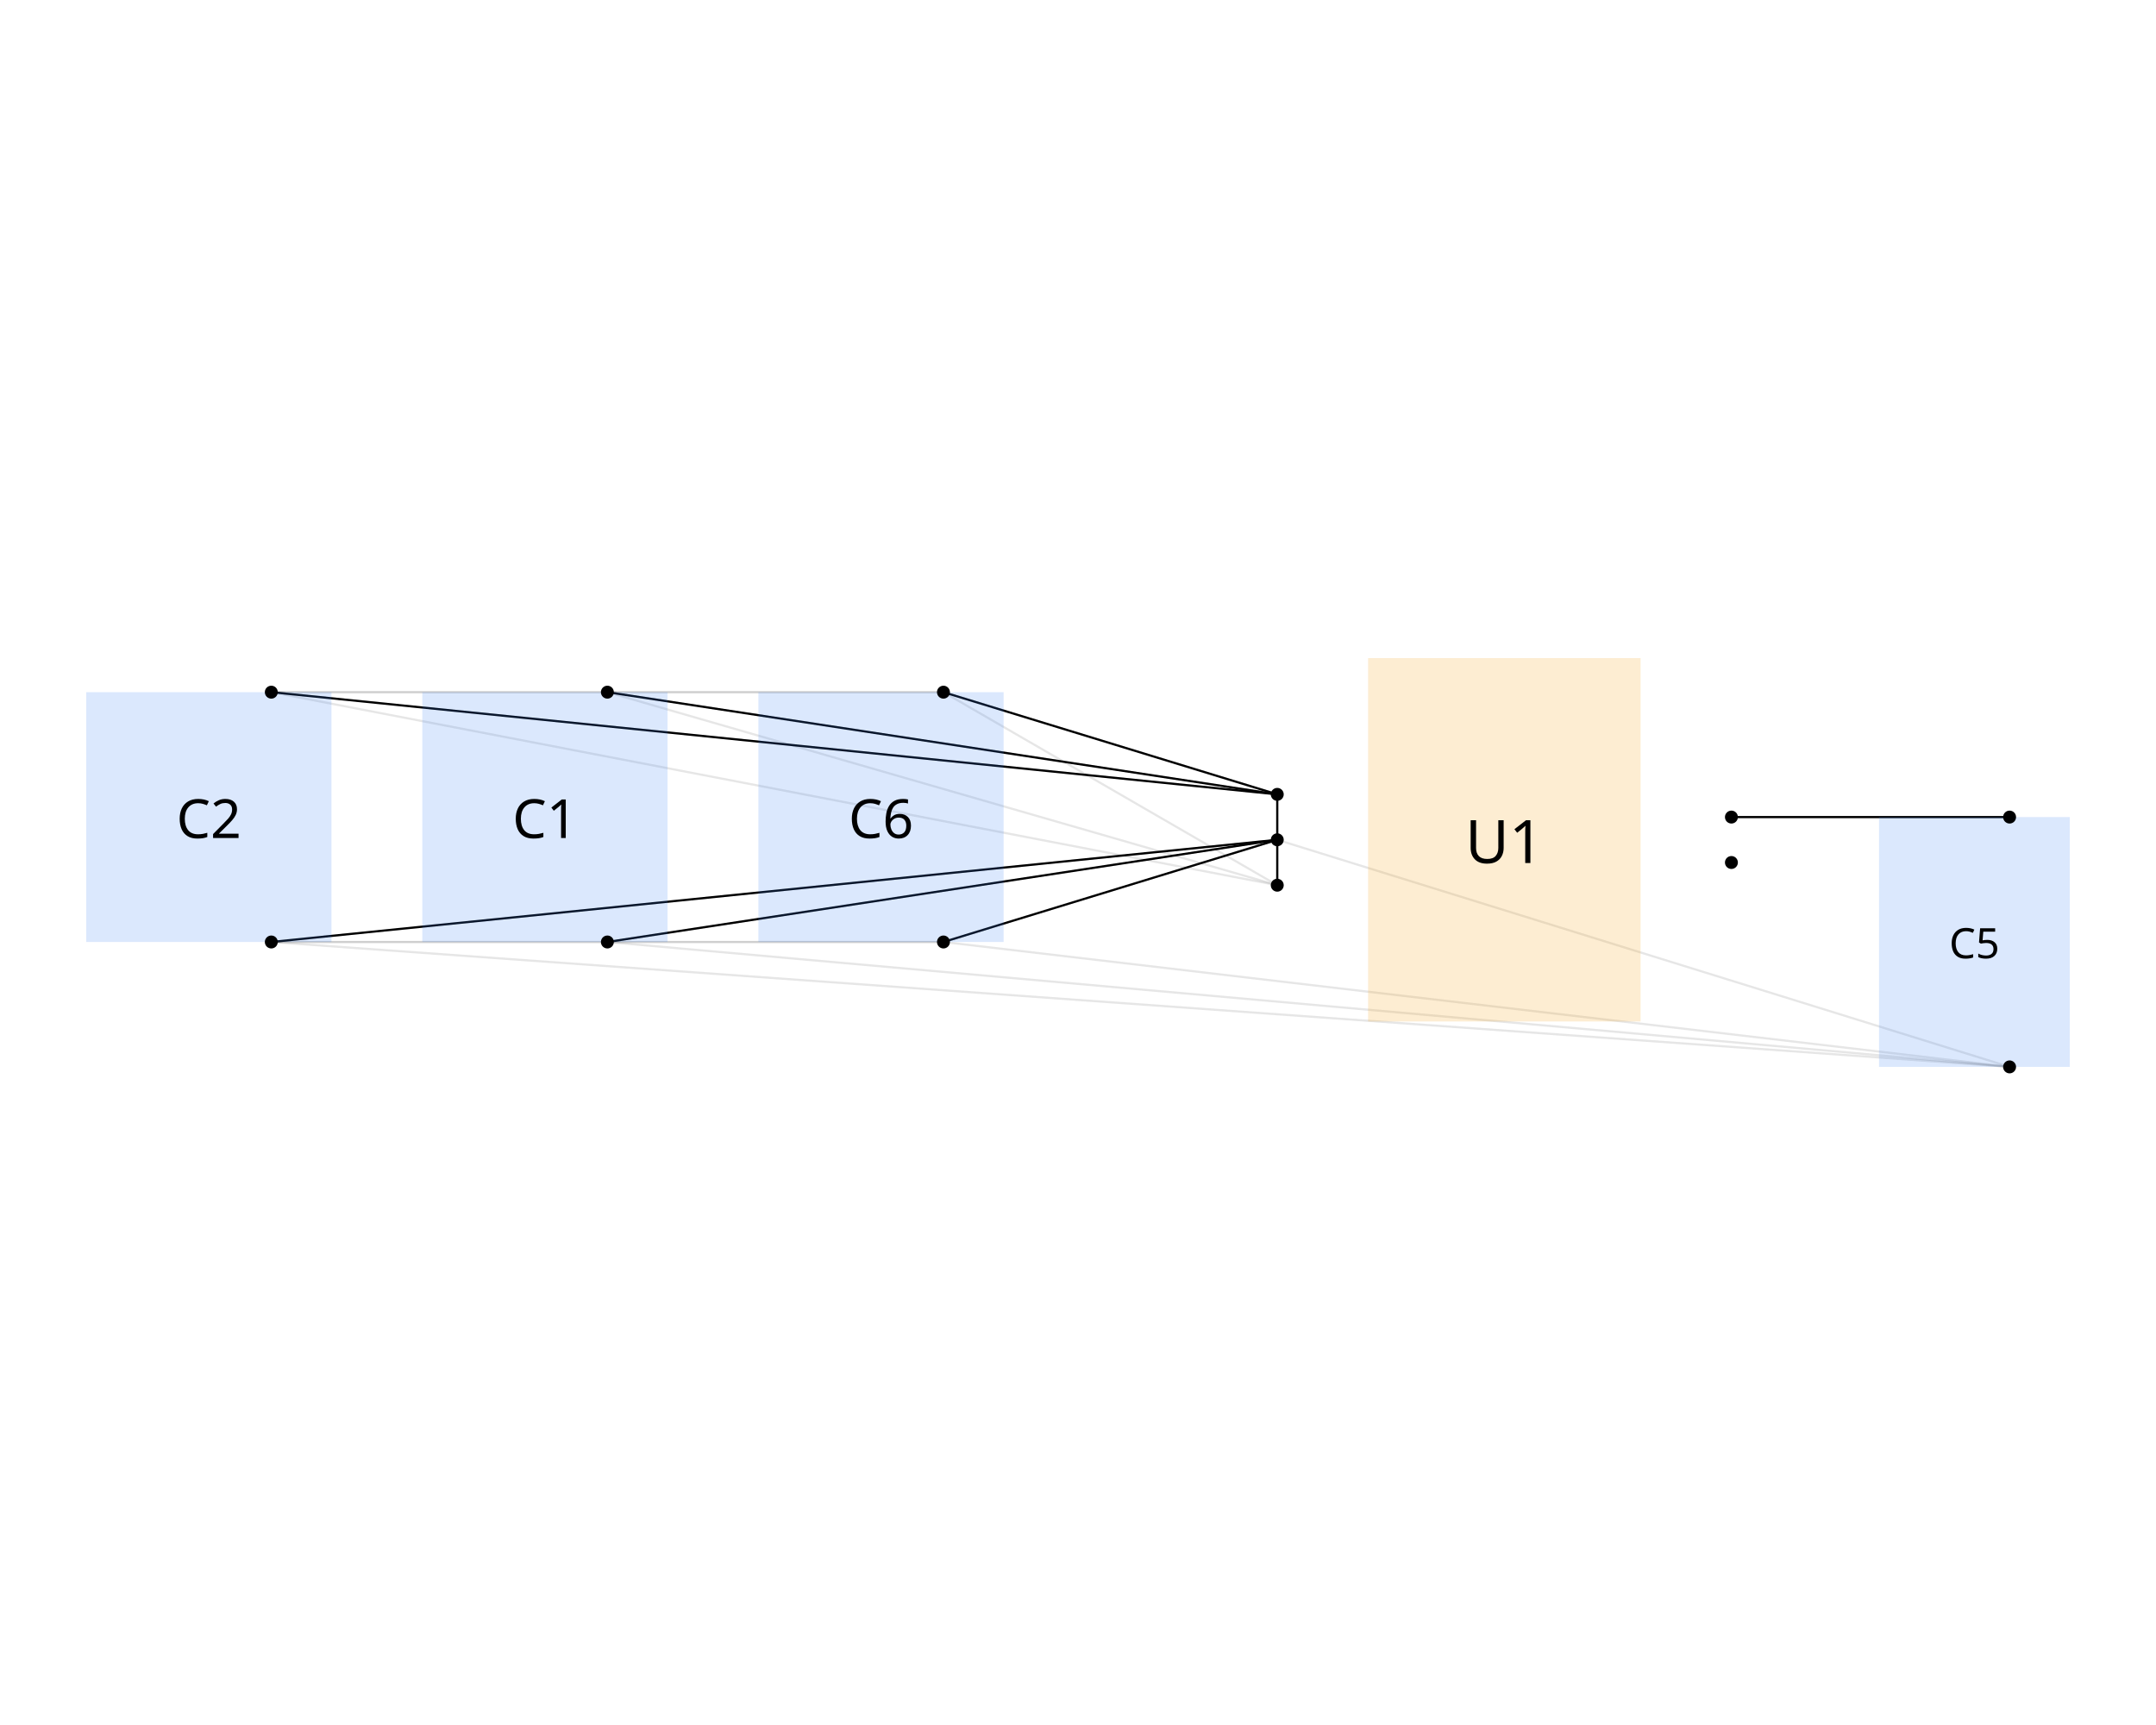
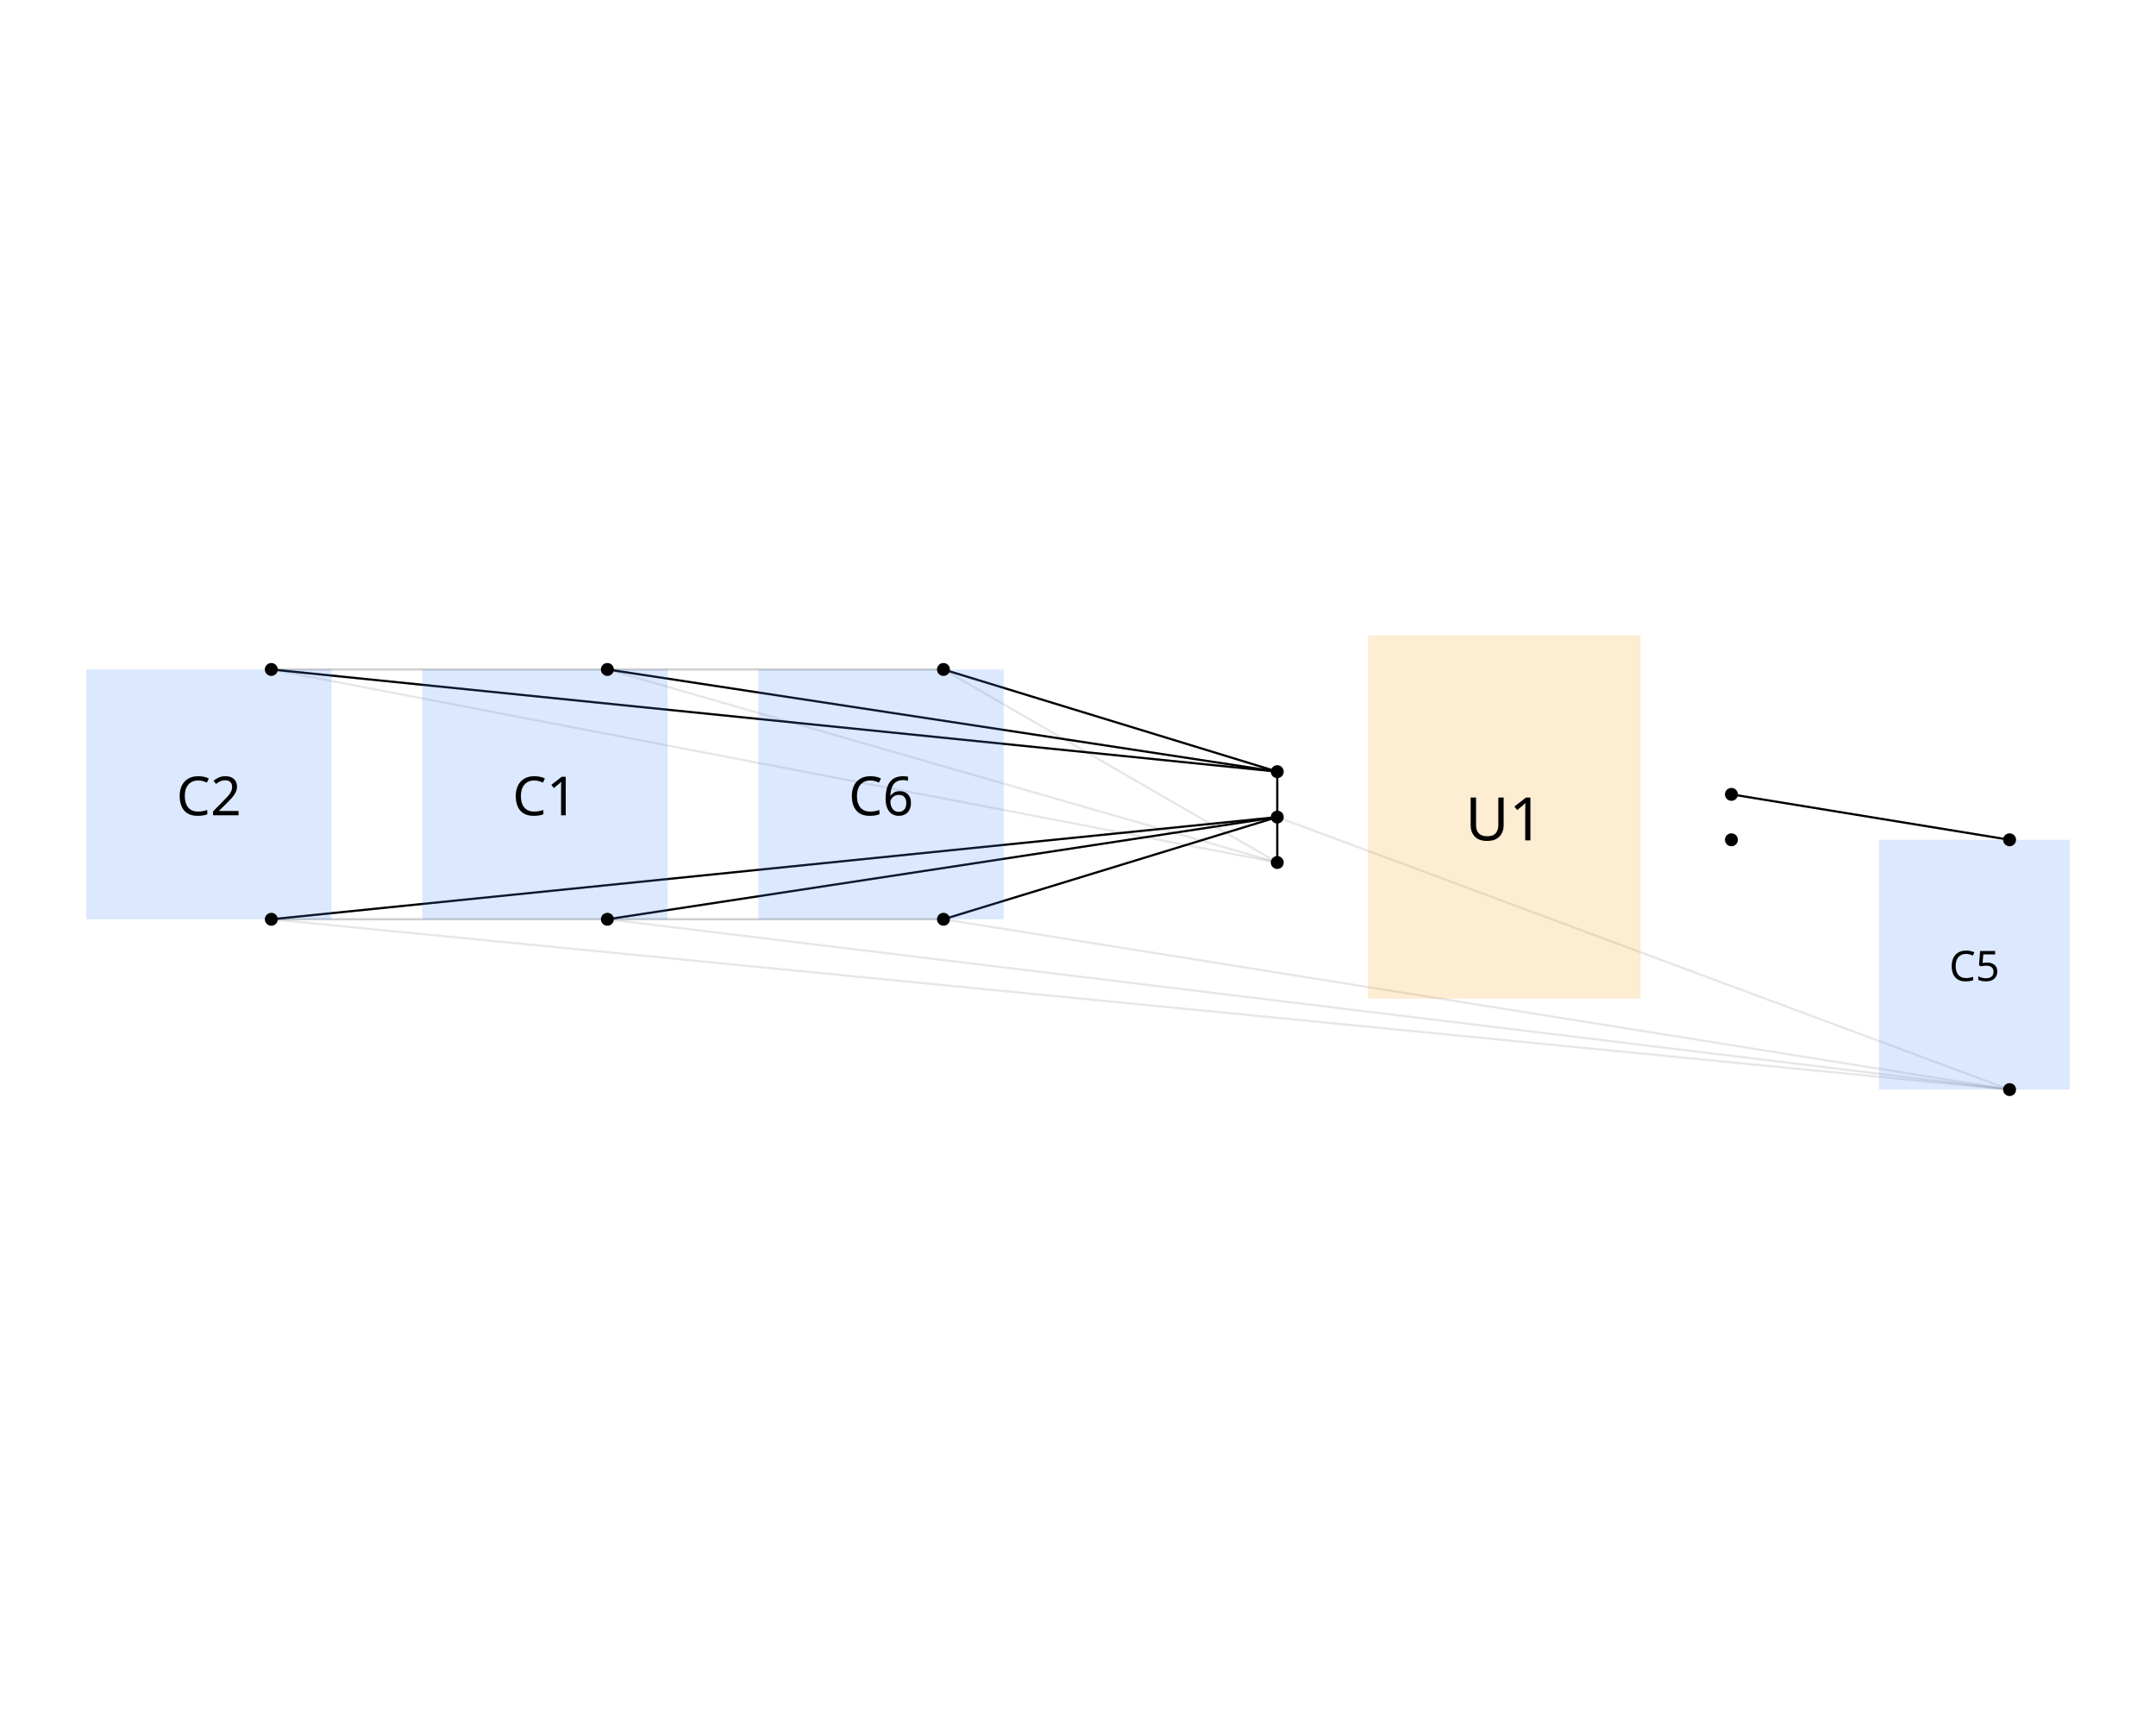
<svg xmlns="http://www.w3.org/2000/svg" width="1000" height="800" viewBox="0 0 1000 800">
  <rect width="100%" height="100%" fill="white" />
  <g>
-     <polyline data-points="-3.415,0.7500000000000002 -4.895,0.7500000000000002" data-type="line" data-label="" points="437.596,321.007 281.717,321.007" fill="none" stroke="rgba(0,0,0,0.1)" stroke-width="1px" />
+     <polyline data-points="-3.415,0.8499999999999999 -4.895,0.8499999999999999" data-type="line" data-label="" points="437.596,310.475 281.717,310.475" fill="none" stroke="rgba(0,0,0,0.1)" stroke-width="1px" />
  </g>
  <g>
-     <polyline data-points="-3.415,0.7500000000000002 -6.375,0.7500000000000002" data-type="line" data-label="" points="437.596,321.007 125.839,321.007" fill="none" stroke="rgba(0,0,0,0.1)" stroke-width="1px" />
+     <polyline data-points="-3.415,0.8499999999999999 -6.375,0.8499999999999999" data-type="line" data-label="" points="437.596,310.475 125.839,310.475" fill="none" stroke="rgba(0,0,0,0.1)" stroke-width="1px" />
  </g>
  <g>
-     <polyline data-points="-3.415,0.7500000000000002 -1.9449999999999998,0.3000000000000001" data-type="line" data-label="" points="437.596,321.007 592.421,368.403" fill="none" stroke="rgba(0,0,0,0.1)" stroke-width="1px" />
+     <polyline data-points="-3.415,0.8499999999999999 -1.9449999999999998,0.4000000000000001" data-type="line" data-label="" points="437.596,310.475 592.421,357.871" fill="none" stroke="rgba(0,0,0,0.1)" stroke-width="1px" />
  </g>
  <g>
-     <polyline data-points="-3.415,0.7500000000000002 -1.9449999999999998,-0.09999999999999992" data-type="line" data-label="" points="437.596,321.007 592.421,410.532" fill="none" stroke="rgba(0,0,0,0.1)" stroke-width="1px" />
+     <polyline data-points="-3.415,0.8499999999999999 -1.9449999999999998,5.551115123125783e-17" data-type="line" data-label="" points="437.596,310.475 592.421,400" fill="none" stroke="rgba(0,0,0,0.1)" stroke-width="1px" />
  </g>
  <g>
-     <polyline data-points="-4.895,0.7500000000000002 -6.375,0.7500000000000002" data-type="line" data-label="" points="281.717,321.007 125.839,321.007" fill="none" stroke="rgba(0,0,0,0.1)" stroke-width="1px" />
+     <polyline data-points="-4.895,0.8499999999999999 -6.375,0.8499999999999999" data-type="line" data-label="" points="281.717,310.475 125.839,310.475" fill="none" stroke="rgba(0,0,0,0.1)" stroke-width="1px" />
  </g>
  <g>
-     <polyline data-points="-4.895,0.7500000000000002 -1.9449999999999998,0.3000000000000001" data-type="line" data-label="" points="281.717,321.007 592.421,368.403" fill="none" stroke="rgba(0,0,0,0.1)" stroke-width="1px" />
+     <polyline data-points="-4.895,0.8499999999999999 -1.9449999999999998,0.4000000000000001" data-type="line" data-label="" points="281.717,310.475 592.421,357.871" fill="none" stroke="rgba(0,0,0,0.1)" stroke-width="1px" />
  </g>
  <g>
-     <polyline data-points="-4.895,0.7500000000000002 -1.9449999999999998,-0.09999999999999992" data-type="line" data-label="" points="281.717,321.007 592.421,410.532" fill="none" stroke="rgba(0,0,0,0.1)" stroke-width="1px" />
+     <polyline data-points="-4.895,0.8499999999999999 -1.9449999999999998,5.551115123125783e-17" data-type="line" data-label="" points="281.717,310.475 592.421,400" fill="none" stroke="rgba(0,0,0,0.1)" stroke-width="1px" />
  </g>
  <g>
-     <polyline data-points="-6.375,0.7500000000000002 -1.9449999999999998,0.3000000000000001" data-type="line" data-label="" points="125.839,321.007 592.421,368.403" fill="none" stroke="rgba(0,0,0,0.1)" stroke-width="1px" />
+     <polyline data-points="-6.375,0.8499999999999999 -1.9449999999999998,0.4000000000000001" data-type="line" data-label="" points="125.839,310.475 592.421,357.871" fill="none" stroke="rgba(0,0,0,0.1)" stroke-width="1px" />
  </g>
  <g>
-     <polyline data-points="-6.375,0.7500000000000002 -1.9449999999999998,-0.09999999999999992" data-type="line" data-label="" points="125.839,321.007 592.421,410.532" fill="none" stroke="rgba(0,0,0,0.1)" stroke-width="1px" />
+     <polyline data-points="-6.375,0.8499999999999999 -1.9449999999999998,5.551115123125783e-17" data-type="line" data-label="" points="125.839,310.475 592.421,400" fill="none" stroke="rgba(0,0,0,0.1)" stroke-width="1px" />
  </g>
  <g>
-     <polyline data-points="-1.9449999999999998,0.3000000000000001 -1.9449999999999998,-0.09999999999999992" data-type="line" data-label="" points="592.421,368.403 592.421,410.532" fill="none" stroke="rgba(0,0,0,0.1)" stroke-width="1px" />
+     <polyline data-points="-1.9449999999999998,0.4000000000000001 -1.9449999999999998,5.551115123125783e-17" data-type="line" data-label="" points="592.421,357.871 592.421,400" fill="none" stroke="rgba(0,0,0,0.1)" stroke-width="1px" />
  </g>
  <g>
-     <polyline data-points="-3.415,-0.34999999999999987 -4.895,-0.34999999999999987" data-type="line" data-label="" points="437.596,436.863 281.717,436.863" fill="none" stroke="rgba(0,0,0,0.1)" stroke-width="1px" />
+     <polyline data-points="-3.415,-0.2500000000000002 -4.895,-0.2500000000000002" data-type="line" data-label="" points="437.596,426.331 281.717,426.331" fill="none" stroke="rgba(0,0,0,0.1)" stroke-width="1px" />
  </g>
  <g>
-     <polyline data-points="-3.415,-0.34999999999999987 -6.375,-0.34999999999999987" data-type="line" data-label="" points="437.596,436.863 125.839,436.863" fill="none" stroke="rgba(0,0,0,0.1)" stroke-width="1px" />
+     <polyline data-points="-3.415,-0.2500000000000002 -6.375,-0.2500000000000002" data-type="line" data-label="" points="437.596,426.331 125.839,426.331" fill="none" stroke="rgba(0,0,0,0.1)" stroke-width="1px" />
  </g>
  <g>
-     <polyline data-points="-3.415,-0.34999999999999987 1.28,-0.9000000000000001" data-type="line" data-label="" points="437.596,436.863 932.089,494.791" fill="none" stroke="rgba(0,0,0,0.1)" stroke-width="1px" />
+     <polyline data-points="-3.415,-0.2500000000000002 1.28,-1" data-type="line" data-label="" points="437.596,426.331 932.089,505.323" fill="none" stroke="rgba(0,0,0,0.1)" stroke-width="1px" />
  </g>
  <g>
-     <polyline data-points="-3.415,-0.34999999999999987 -1.9449999999999998,0.10000000000000009" data-type="line" data-label="" points="437.596,436.863 592.421,389.468" fill="none" stroke="rgba(0,0,0,0.1)" stroke-width="1px" />
+     <polyline data-points="-3.415,-0.2500000000000002 -1.9449999999999998,0.20000000000000007" data-type="line" data-label="" points="437.596,426.331 592.421,378.935" fill="none" stroke="rgba(0,0,0,0.1)" stroke-width="1px" />
  </g>
  <g>
-     <polyline data-points="-4.895,-0.34999999999999987 -6.375,-0.34999999999999987" data-type="line" data-label="" points="281.717,436.863 125.839,436.863" fill="none" stroke="rgba(0,0,0,0.1)" stroke-width="1px" />
+     <polyline data-points="-4.895,-0.2500000000000002 -6.375,-0.2500000000000002" data-type="line" data-label="" points="281.717,426.331 125.839,426.331" fill="none" stroke="rgba(0,0,0,0.1)" stroke-width="1px" />
  </g>
  <g>
-     <polyline data-points="-4.895,-0.34999999999999987 1.28,-0.9000000000000001" data-type="line" data-label="" points="281.717,436.863 932.089,494.791" fill="none" stroke="rgba(0,0,0,0.1)" stroke-width="1px" />
+     <polyline data-points="-4.895,-0.2500000000000002 1.28,-1" data-type="line" data-label="" points="281.717,426.331 932.089,505.323" fill="none" stroke="rgba(0,0,0,0.1)" stroke-width="1px" />
  </g>
  <g>
-     <polyline data-points="-4.895,-0.34999999999999987 -1.9449999999999998,0.10000000000000009" data-type="line" data-label="" points="281.717,436.863 592.421,389.468" fill="none" stroke="rgba(0,0,0,0.1)" stroke-width="1px" />
+     <polyline data-points="-4.895,-0.2500000000000002 -1.9449999999999998,0.20000000000000007" data-type="line" data-label="" points="281.717,426.331 592.421,378.935" fill="none" stroke="rgba(0,0,0,0.1)" stroke-width="1px" />
  </g>
  <g>
-     <polyline data-points="-6.375,-0.34999999999999987 1.28,-0.9000000000000001" data-type="line" data-label="" points="125.839,436.863 932.089,494.791" fill="none" stroke="rgba(0,0,0,0.1)" stroke-width="1px" />
+     <polyline data-points="-6.375,-0.2500000000000002 1.28,-1" data-type="line" data-label="" points="125.839,426.331 932.089,505.323" fill="none" stroke="rgba(0,0,0,0.1)" stroke-width="1px" />
  </g>
  <g>
-     <polyline data-points="-6.375,-0.34999999999999987 -1.9449999999999998,0.10000000000000009" data-type="line" data-label="" points="125.839,436.863 592.421,389.468" fill="none" stroke="rgba(0,0,0,0.1)" stroke-width="1px" />
+     <polyline data-points="-6.375,-0.2500000000000002 -1.9449999999999998,0.20000000000000007" data-type="line" data-label="" points="125.839,426.331 592.421,378.935" fill="none" stroke="rgba(0,0,0,0.1)" stroke-width="1px" />
  </g>
  <g>
-     <polyline data-points="1.28,-0.9000000000000001 -1.9449999999999998,0.10000000000000009" data-type="line" data-label="" points="932.089,494.791 592.421,389.468" fill="none" stroke="rgba(0,0,0,0.1)" stroke-width="1px" />
+     <polyline data-points="1.28,-1 -1.9449999999999998,0.20000000000000007" data-type="line" data-label="" points="932.089,505.323 592.421,378.935" fill="none" stroke="rgba(0,0,0,0.1)" stroke-width="1px" />
  </g>
  <g>
-     <polyline data-points="1.28,0.19999999999999996 0.05500000000000016,0.2000000000000001" data-type="line" data-label="" points="932.089,378.935 803.068,378.935" fill="none" stroke="rgba(0,0,0,0.1)" stroke-width="1px" />
+     <polyline data-points="1.28,0.10000000000000009 0.05500000000000016,0.30000000000000004" data-type="line" data-label="" points="932.089,389.468 803.068,368.403" fill="none" stroke="rgba(0,0,0,0.1)" stroke-width="1px" />
  </g>
  <g>
-     <polyline data-points="-1.9449999999999998,0.3000000000000001 -3.415,0.7500000000000002" data-type="line" data-label="" points="592.421,368.403 437.596,321.007" fill="none" stroke="black" stroke-width="1px" />
+     <polyline data-points="-1.9449999999999998,0.4000000000000001 -3.415,0.8499999999999999" data-type="line" data-label="" points="592.421,357.871 437.596,310.475" fill="none" stroke="black" stroke-width="1px" />
  </g>
  <g>
-     <polyline data-points="-1.9449999999999998,0.3000000000000001 -4.895,0.7500000000000002" data-type="line" data-label="" points="592.421,368.403 281.717,321.007" fill="none" stroke="black" stroke-width="1px" />
+     <polyline data-points="-1.9449999999999998,0.4000000000000001 -4.895,0.8499999999999999" data-type="line" data-label="" points="592.421,357.871 281.717,310.475" fill="none" stroke="black" stroke-width="1px" />
  </g>
  <g>
-     <polyline data-points="-1.9449999999999998,0.3000000000000001 -6.375,0.7500000000000002" data-type="line" data-label="" points="592.421,368.403 125.839,321.007" fill="none" stroke="black" stroke-width="1px" />
+     <polyline data-points="-1.9449999999999998,0.4000000000000001 -6.375,0.8499999999999999" data-type="line" data-label="" points="592.421,357.871 125.839,310.475" fill="none" stroke="black" stroke-width="1px" />
  </g>
  <g>
-     <polyline data-points="-1.9449999999999998,-0.09999999999999992 -1.9449999999999998,0.3000000000000001" data-type="line" data-label="" points="592.421,410.532 592.421,368.403" fill="none" stroke="black" stroke-width="1px" />
+     <polyline data-points="-1.9449999999999998,5.551115123125783e-17 -1.9449999999999998,0.4000000000000001" data-type="line" data-label="" points="592.421,400 592.421,357.871" fill="none" stroke="black" stroke-width="1px" />
  </g>
  <g>
-     <polyline data-points="-1.9449999999999998,0.10000000000000009 -3.415,-0.34999999999999987" data-type="line" data-label="" points="592.421,389.468 437.596,436.863" fill="none" stroke="black" stroke-width="1px" />
+     <polyline data-points="-1.9449999999999998,0.20000000000000007 -3.415,-0.2500000000000002" data-type="line" data-label="" points="592.421,378.935 437.596,426.331" fill="none" stroke="black" stroke-width="1px" />
  </g>
  <g>
-     <polyline data-points="-1.9449999999999998,0.10000000000000009 -4.895,-0.34999999999999987" data-type="line" data-label="" points="592.421,389.468 281.717,436.863" fill="none" stroke="black" stroke-width="1px" />
+     <polyline data-points="-1.9449999999999998,0.20000000000000007 -4.895,-0.2500000000000002" data-type="line" data-label="" points="592.421,378.935 281.717,426.331" fill="none" stroke="black" stroke-width="1px" />
  </g>
  <g>
-     <polyline data-points="-1.9449999999999998,0.10000000000000009 -6.375,-0.34999999999999987" data-type="line" data-label="" points="592.421,389.468 125.839,436.863" fill="none" stroke="black" stroke-width="1px" />
+     <polyline data-points="-1.9449999999999998,0.20000000000000007 -6.375,-0.2500000000000002" data-type="line" data-label="" points="592.421,378.935 125.839,426.331" fill="none" stroke="black" stroke-width="1px" />
  </g>
  <g>
-     <polyline data-points="0.05500000000000016,0.2000000000000001 1.28,0.19999999999999996" data-type="line" data-label="" points="803.068,378.935 932.089,378.935" fill="none" stroke="black" stroke-width="1px" />
+     <polyline data-points="0.05500000000000016,0.30000000000000004 1.28,0.10000000000000009" data-type="line" data-label="" points="803.068,368.403 932.089,389.468" fill="none" stroke="black" stroke-width="1px" />
  </g>
  <g>
-     <rect data-type="rect" data-label="C6" data-x="-3.69" data-y="0.20000000000000018" x="351.757" y="321.007" width="113.749" height="115.856" fill="rgba(59, 130, 246, 0.18)" stroke="none" stroke-width="0.009" />
+     <rect data-type="rect" data-label="C6" data-x="-3.69" data-y="0.2999999999999998" x="351.757" y="310.475" width="113.749" height="115.856" fill="rgba(59, 130, 246, 0.18)" stroke="none" stroke-width="0.009" />
  </g>
  <g>
-     <rect data-type="rect" data-label="C1" data-x="-5.17" data-y="0.20000000000000018" x="195.879" y="321.007" width="113.749" height="115.856" fill="rgba(59, 130, 246, 0.18)" stroke="none" stroke-width="0.009" />
+     <rect data-type="rect" data-label="C1" data-x="-5.17" data-y="0.2999999999999998" x="195.879" y="310.475" width="113.749" height="115.856" fill="rgba(59, 130, 246, 0.18)" stroke="none" stroke-width="0.009" />
  </g>
  <g>
-     <rect data-type="rect" data-label="C2" data-x="-6.65" data-y="0.20000000000000018" x="40" y="321.007" width="113.749" height="115.856" fill="rgba(59, 130, 246, 0.18)" stroke="none" stroke-width="0.009" />
+     <rect data-type="rect" data-label="C2" data-x="-6.65" data-y="0.2999999999999998" x="40" y="310.475" width="113.749" height="115.856" fill="rgba(59, 130, 246, 0.18)" stroke="none" stroke-width="0.009" />
  </g>
  <g>
-     <rect data-type="rect" data-label="C5" data-x="1.125" data-y="-0.3500000000000001" x="871.528" y="378.935" width="88.472" height="115.856" fill="rgba(59, 130, 246, 0.18)" stroke="none" stroke-width="0.009" />
+     <rect data-type="rect" data-label="C5" data-x="1.125" data-y="-0.44999999999999996" x="871.528" y="389.468" width="88.472" height="115.856" fill="rgba(59, 130, 246, 0.18)" stroke="none" stroke-width="0.009" />
  </g>
  <g>
-     <rect data-type="rect" data-label="U1" data-x="-0.9449999999999998" data-y="0.10000000000000009" x="634.551" y="305.209" width="126.388" height="168.517" fill="rgba(245, 158, 11, 0.18)" stroke="none" stroke-width="0.009" />
+     <rect data-type="rect" data-label="U1" data-x="-0.9449999999999998" data-y="0.20000000000000007" x="634.551" y="294.677" width="126.388" height="168.517" fill="rgba(245, 158, 11, 0.18)" stroke="none" stroke-width="0.009" />
  </g>
-   <text data-type="text" data-label="C6" data-x="-3.69" data-y="0.20000000000000018" x="408.632" y="378.935" fill="black" font-size="25.025" font-family="sans-serif" text-anchor="middle" dominant-baseline="central">C6</text>
-   <text data-type="text" data-label="C1" data-x="-5.17" data-y="0.20000000000000018" x="252.753" y="378.935" fill="black" font-size="25.025" font-family="sans-serif" text-anchor="middle" dominant-baseline="central">C1</text>
-   <text data-type="text" data-label="C2" data-x="-6.65" data-y="0.20000000000000018" x="96.875" y="378.935" fill="black" font-size="25.025" font-family="sans-serif" text-anchor="middle" dominant-baseline="central">C2</text>
-   <text data-type="text" data-label="C5" data-x="1.125" data-y="-0.3500000000000001" x="915.764" y="436.863" fill="black" font-size="19.464" font-family="sans-serif" text-anchor="middle" dominant-baseline="central">C5</text>
-   <text data-type="text" data-label="U1" data-x="-0.9449999999999998" data-y="0.10000000000000009" x="697.745" y="389.468" fill="black" font-size="27.805" font-family="sans-serif" text-anchor="middle" dominant-baseline="central">U1</text>
+   <text data-type="text" data-label="C6" data-x="-3.69" data-y="0.2999999999999998" x="408.632" y="368.403" fill="black" font-size="25.025" font-family="sans-serif" text-anchor="middle" dominant-baseline="central">C6</text>
+   <text data-type="text" data-label="C1" data-x="-5.17" data-y="0.2999999999999998" x="252.753" y="368.403" fill="black" font-size="25.025" font-family="sans-serif" text-anchor="middle" dominant-baseline="central">C1</text>
+   <text data-type="text" data-label="C2" data-x="-6.65" data-y="0.2999999999999998" x="96.875" y="368.403" fill="black" font-size="25.025" font-family="sans-serif" text-anchor="middle" dominant-baseline="central">C2</text>
+   <text data-type="text" data-label="C5" data-x="1.125" data-y="-0.44999999999999996" x="915.764" y="447.396" fill="black" font-size="19.464" font-family="sans-serif" text-anchor="middle" dominant-baseline="central">C5</text>
+   <text data-type="text" data-label="U1" data-x="-0.9449999999999998" data-y="0.20000000000000007" x="697.745" y="378.935" fill="black" font-size="27.805" font-family="sans-serif" text-anchor="middle" dominant-baseline="central">U1</text>
  <g>
-     <circle data-type="point" data-label="C6.1 (unnamedsubcircuitsubcircuit_source_group_5_connectivity_net0)" data-x="-3.415" data-y="0.7500000000000002" cx="437.596" cy="321.007" r="3" fill="black" />
+     <circle data-type="point" data-label="C6.1 (unnamedsubcircuitsubcircuit_source_group_5_connectivity_net0)" data-x="-3.415" data-y="0.8499999999999999" cx="437.596" cy="310.475" r="3" fill="black" />
  </g>
  <g>
-     <circle data-type="point" data-label="C6.2 (unnamedsubcircuitsubcircuit_source_group_5_connectivity_net1)" data-x="-3.415" data-y="-0.34999999999999987" cx="437.596" cy="436.863" r="3" fill="black" />
+     <circle data-type="point" data-label="C6.2 (unnamedsubcircuitsubcircuit_source_group_5_connectivity_net1)" data-x="-3.415" data-y="-0.2500000000000002" cx="437.596" cy="426.331" r="3" fill="black" />
  </g>
  <g>
-     <circle data-type="point" data-label="C1.1 (unnamedsubcircuitsubcircuit_source_group_5_connectivity_net0)" data-x="-4.895" data-y="0.7500000000000002" cx="281.717" cy="321.007" r="3" fill="black" />
+     <circle data-type="point" data-label="C1.1 (unnamedsubcircuitsubcircuit_source_group_5_connectivity_net0)" data-x="-4.895" data-y="0.8499999999999999" cx="281.717" cy="310.475" r="3" fill="black" />
  </g>
  <g>
-     <circle data-type="point" data-label="C1.2 (unnamedsubcircuitsubcircuit_source_group_5_connectivity_net1)" data-x="-4.895" data-y="-0.34999999999999987" cx="281.717" cy="436.863" r="3" fill="black" />
+     <circle data-type="point" data-label="C1.2 (unnamedsubcircuitsubcircuit_source_group_5_connectivity_net1)" data-x="-4.895" data-y="-0.2500000000000002" cx="281.717" cy="426.331" r="3" fill="black" />
  </g>
  <g>
-     <circle data-type="point" data-label="C2.1 (unnamedsubcircuitsubcircuit_source_group_5_connectivity_net0)" data-x="-6.375" data-y="0.7500000000000002" cx="125.839" cy="321.007" r="3" fill="black" />
+     <circle data-type="point" data-label="C2.1 (unnamedsubcircuitsubcircuit_source_group_5_connectivity_net0)" data-x="-6.375" data-y="0.8499999999999999" cx="125.839" cy="310.475" r="3" fill="black" />
  </g>
  <g>
-     <circle data-type="point" data-label="C2.2 (unnamedsubcircuitsubcircuit_source_group_5_connectivity_net1)" data-x="-6.375" data-y="-0.34999999999999987" cx="125.839" cy="436.863" r="3" fill="black" />
+     <circle data-type="point" data-label="C2.2 (unnamedsubcircuitsubcircuit_source_group_5_connectivity_net1)" data-x="-6.375" data-y="-0.2500000000000002" cx="125.839" cy="426.331" r="3" fill="black" />
  </g>
  <g>
-     <circle data-type="point" data-label="C5.1 (unnamedsubcircuitsubcircuit_source_group_5_connectivity_net41)" data-x="1.28" data-y="0.19999999999999996" cx="932.089" cy="378.935" r="3" fill="black" />
+     <circle data-type="point" data-label="C5.1 (unnamedsubcircuitsubcircuit_source_group_5_connectivity_net41)" data-x="1.28" data-y="0.10000000000000009" cx="932.089" cy="389.468" r="3" fill="black" />
  </g>
  <g>
-     <circle data-type="point" data-label="C5.2 (unnamedsubcircuitsubcircuit_source_group_5_connectivity_net1)" data-x="1.28" data-y="-0.9000000000000001" cx="932.089" cy="494.791" r="3" fill="black" />
+     <circle data-type="point" data-label="C5.2 (unnamedsubcircuitsubcircuit_source_group_5_connectivity_net1)" data-x="1.28" data-y="-1" cx="932.089" cy="505.323" r="3" fill="black" />
  </g>
  <g>
-     <circle data-type="point" data-label="U1.1 (unnamedsubcircuitsubcircuit_source_group_5_connectivity_net0)" data-x="-1.9449999999999998" data-y="0.3000000000000001" cx="592.421" cy="368.403" r="3" fill="black" />
+     <circle data-type="point" data-label="U1.1 (unnamedsubcircuitsubcircuit_source_group_5_connectivity_net0)" data-x="-1.9449999999999998" data-y="0.4000000000000001" cx="592.421" cy="357.871" r="3" fill="black" />
  </g>
  <g>
-     <circle data-type="point" data-label="U1.2 (unnamedsubcircuitsubcircuit_source_group_5_connectivity_net1)" data-x="-1.9449999999999998" data-y="0.10000000000000009" cx="592.421" cy="389.468" r="3" fill="black" />
+     <circle data-type="point" data-label="U1.2 (unnamedsubcircuitsubcircuit_source_group_5_connectivity_net1)" data-x="-1.9449999999999998" data-y="0.20000000000000007" cx="592.421" cy="378.935" r="3" fill="black" />
  </g>
  <g>
-     <circle data-type="point" data-label="U1.3 (unnamedsubcircuitsubcircuit_source_group_5_connectivity_net0)" data-x="-1.9449999999999998" data-y="-0.09999999999999992" cx="592.421" cy="410.532" r="3" fill="black" />
+     <circle data-type="point" data-label="U1.3 (unnamedsubcircuitsubcircuit_source_group_5_connectivity_net0)" data-x="-1.9449999999999998" data-y="5.551115123125783e-17" cx="592.421" cy="400" r="3" fill="black" />
  </g>
  <g>
-     <circle data-type="point" data-label="U1.4" data-x="0.05500000000000016" data-y="8.326672684688674e-17" cx="803.068" cy="400" r="3" fill="black" />
+     <circle data-type="point" data-label="U1.4" data-x="0.05500000000000016" data-y="0.10000000000000006" cx="803.068" cy="389.468" r="3" fill="black" />
  </g>
  <g>
-     <circle data-type="point" data-label="U1.5 (unnamedsubcircuitsubcircuit_source_group_5_connectivity_net41)" data-x="0.05500000000000016" data-y="0.2000000000000001" cx="803.068" cy="378.935" r="3" fill="black" />
+     <circle data-type="point" data-label="U1.5 (unnamedsubcircuitsubcircuit_source_group_5_connectivity_net41)" data-x="0.05500000000000016" data-y="0.30000000000000004" cx="803.068" cy="368.403" r="3" fill="black" />
  </g>
  <g id="crosshair" style="display: none">
    <line id="crosshair-h" y1="0" y2="800" stroke="#666" stroke-width="0.5" />
    <line id="crosshair-v" x1="0" x2="1000" stroke="#666" stroke-width="0.5" />
    <text id="coordinates" font-family="monospace" font-size="12" fill="#666" />
  </g>
</svg>
